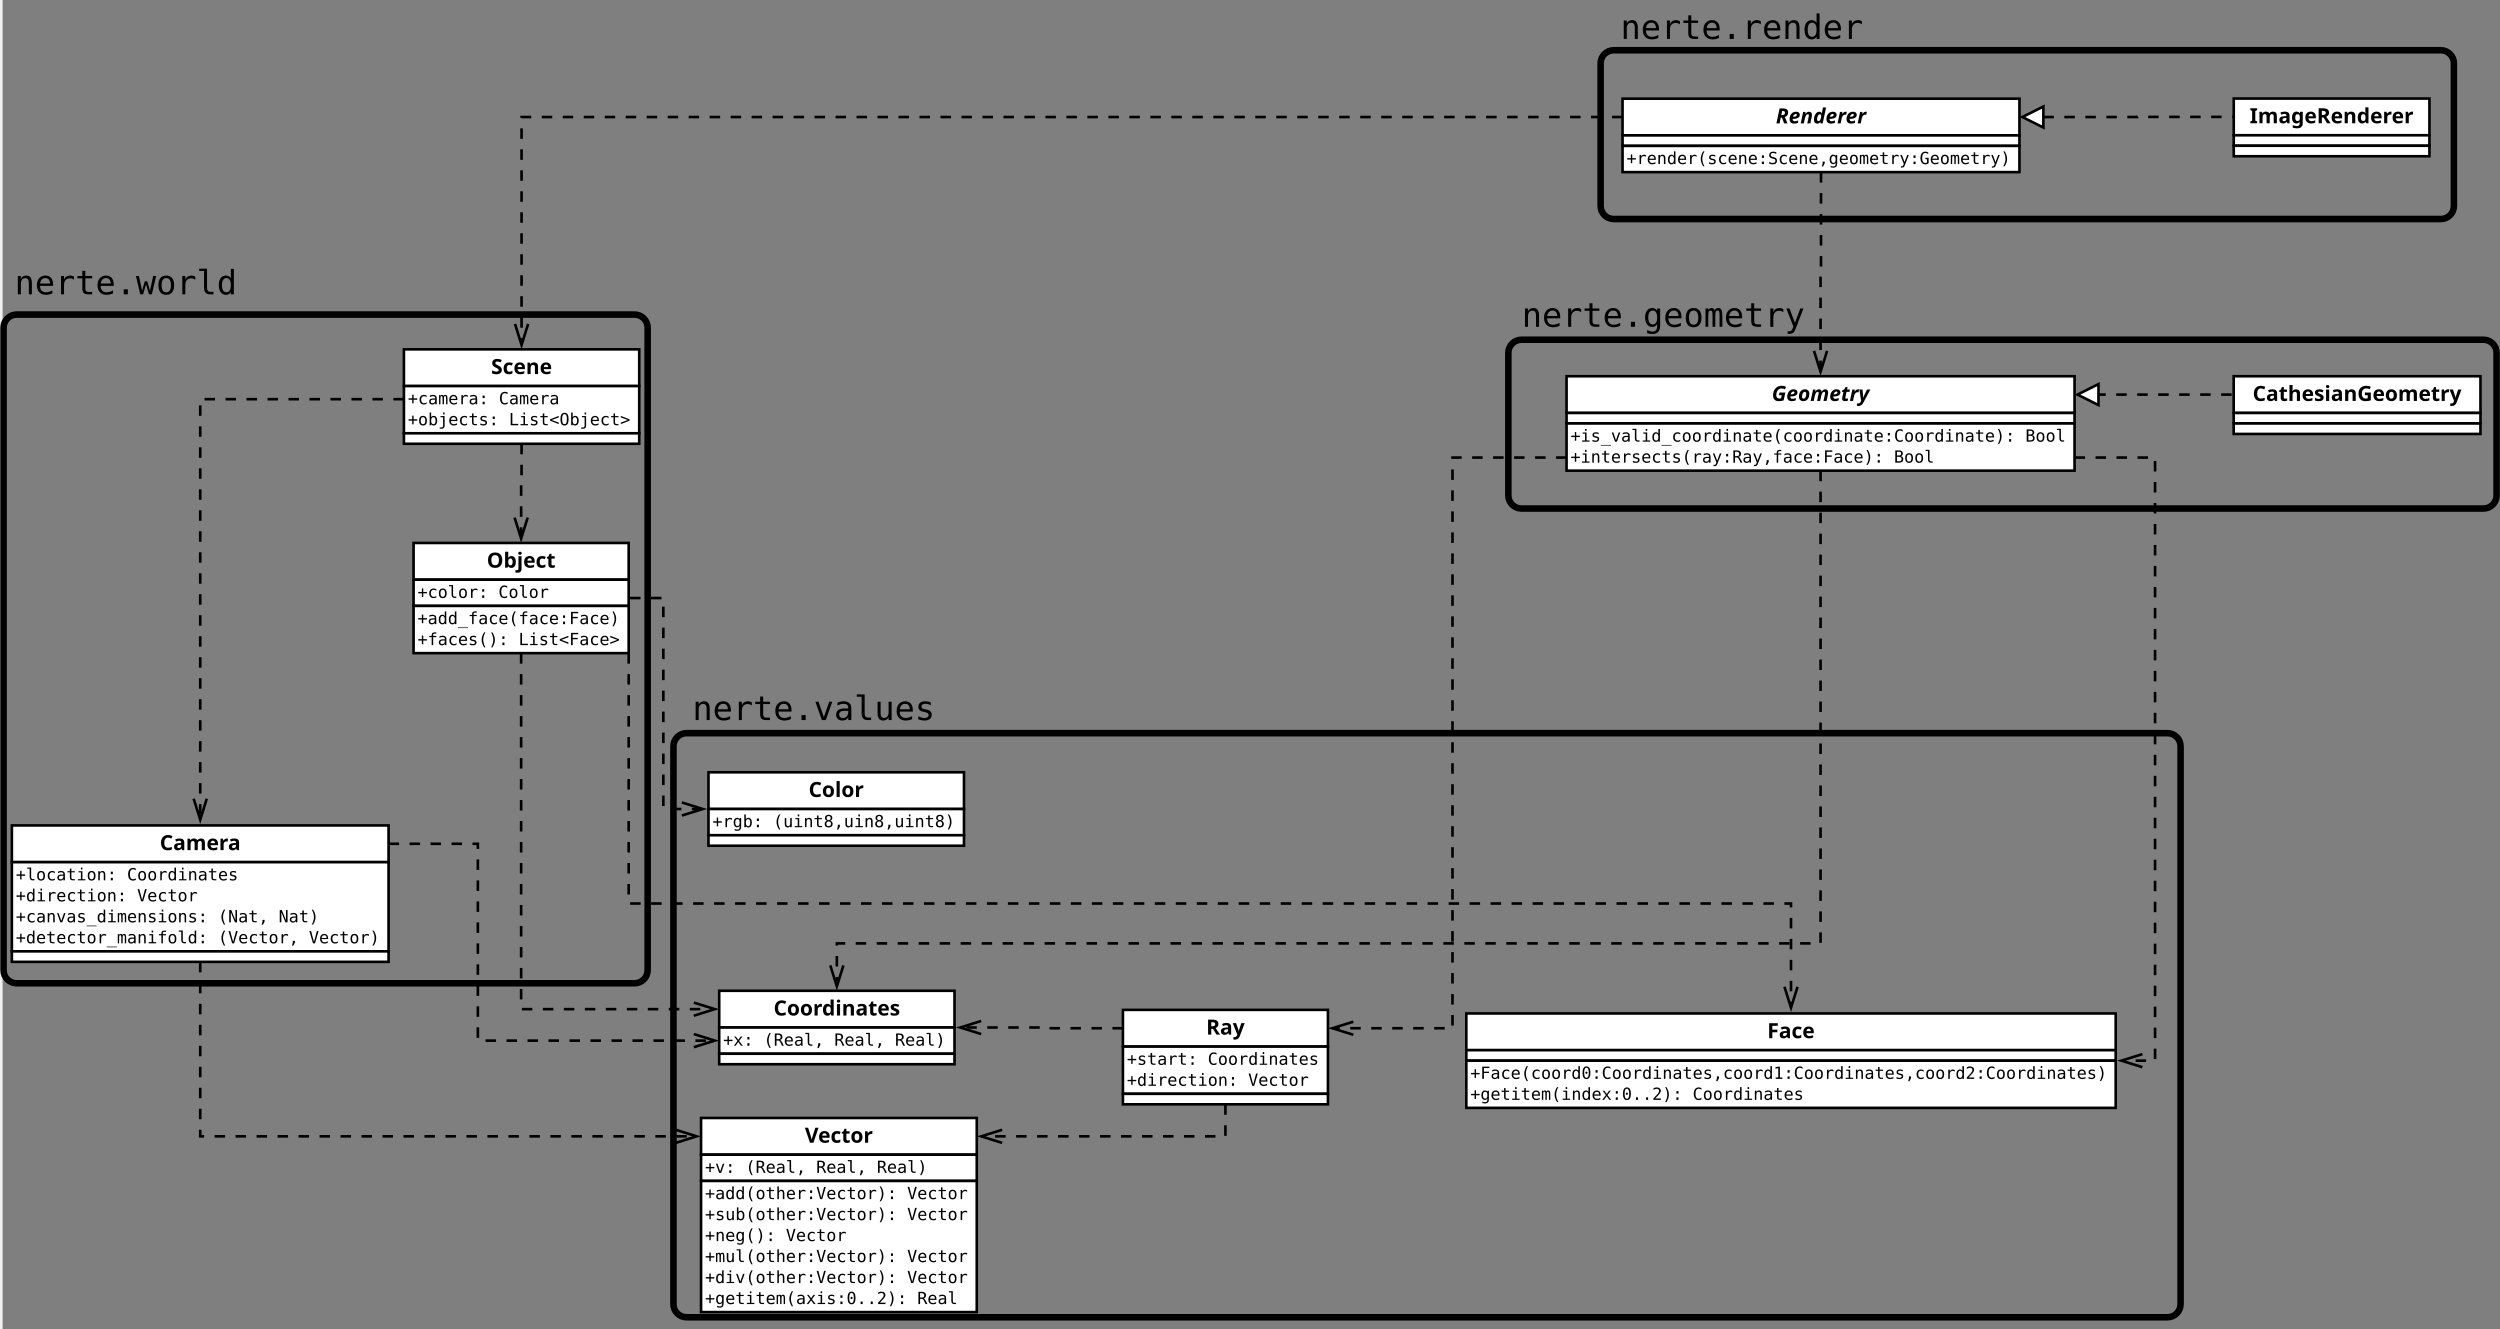
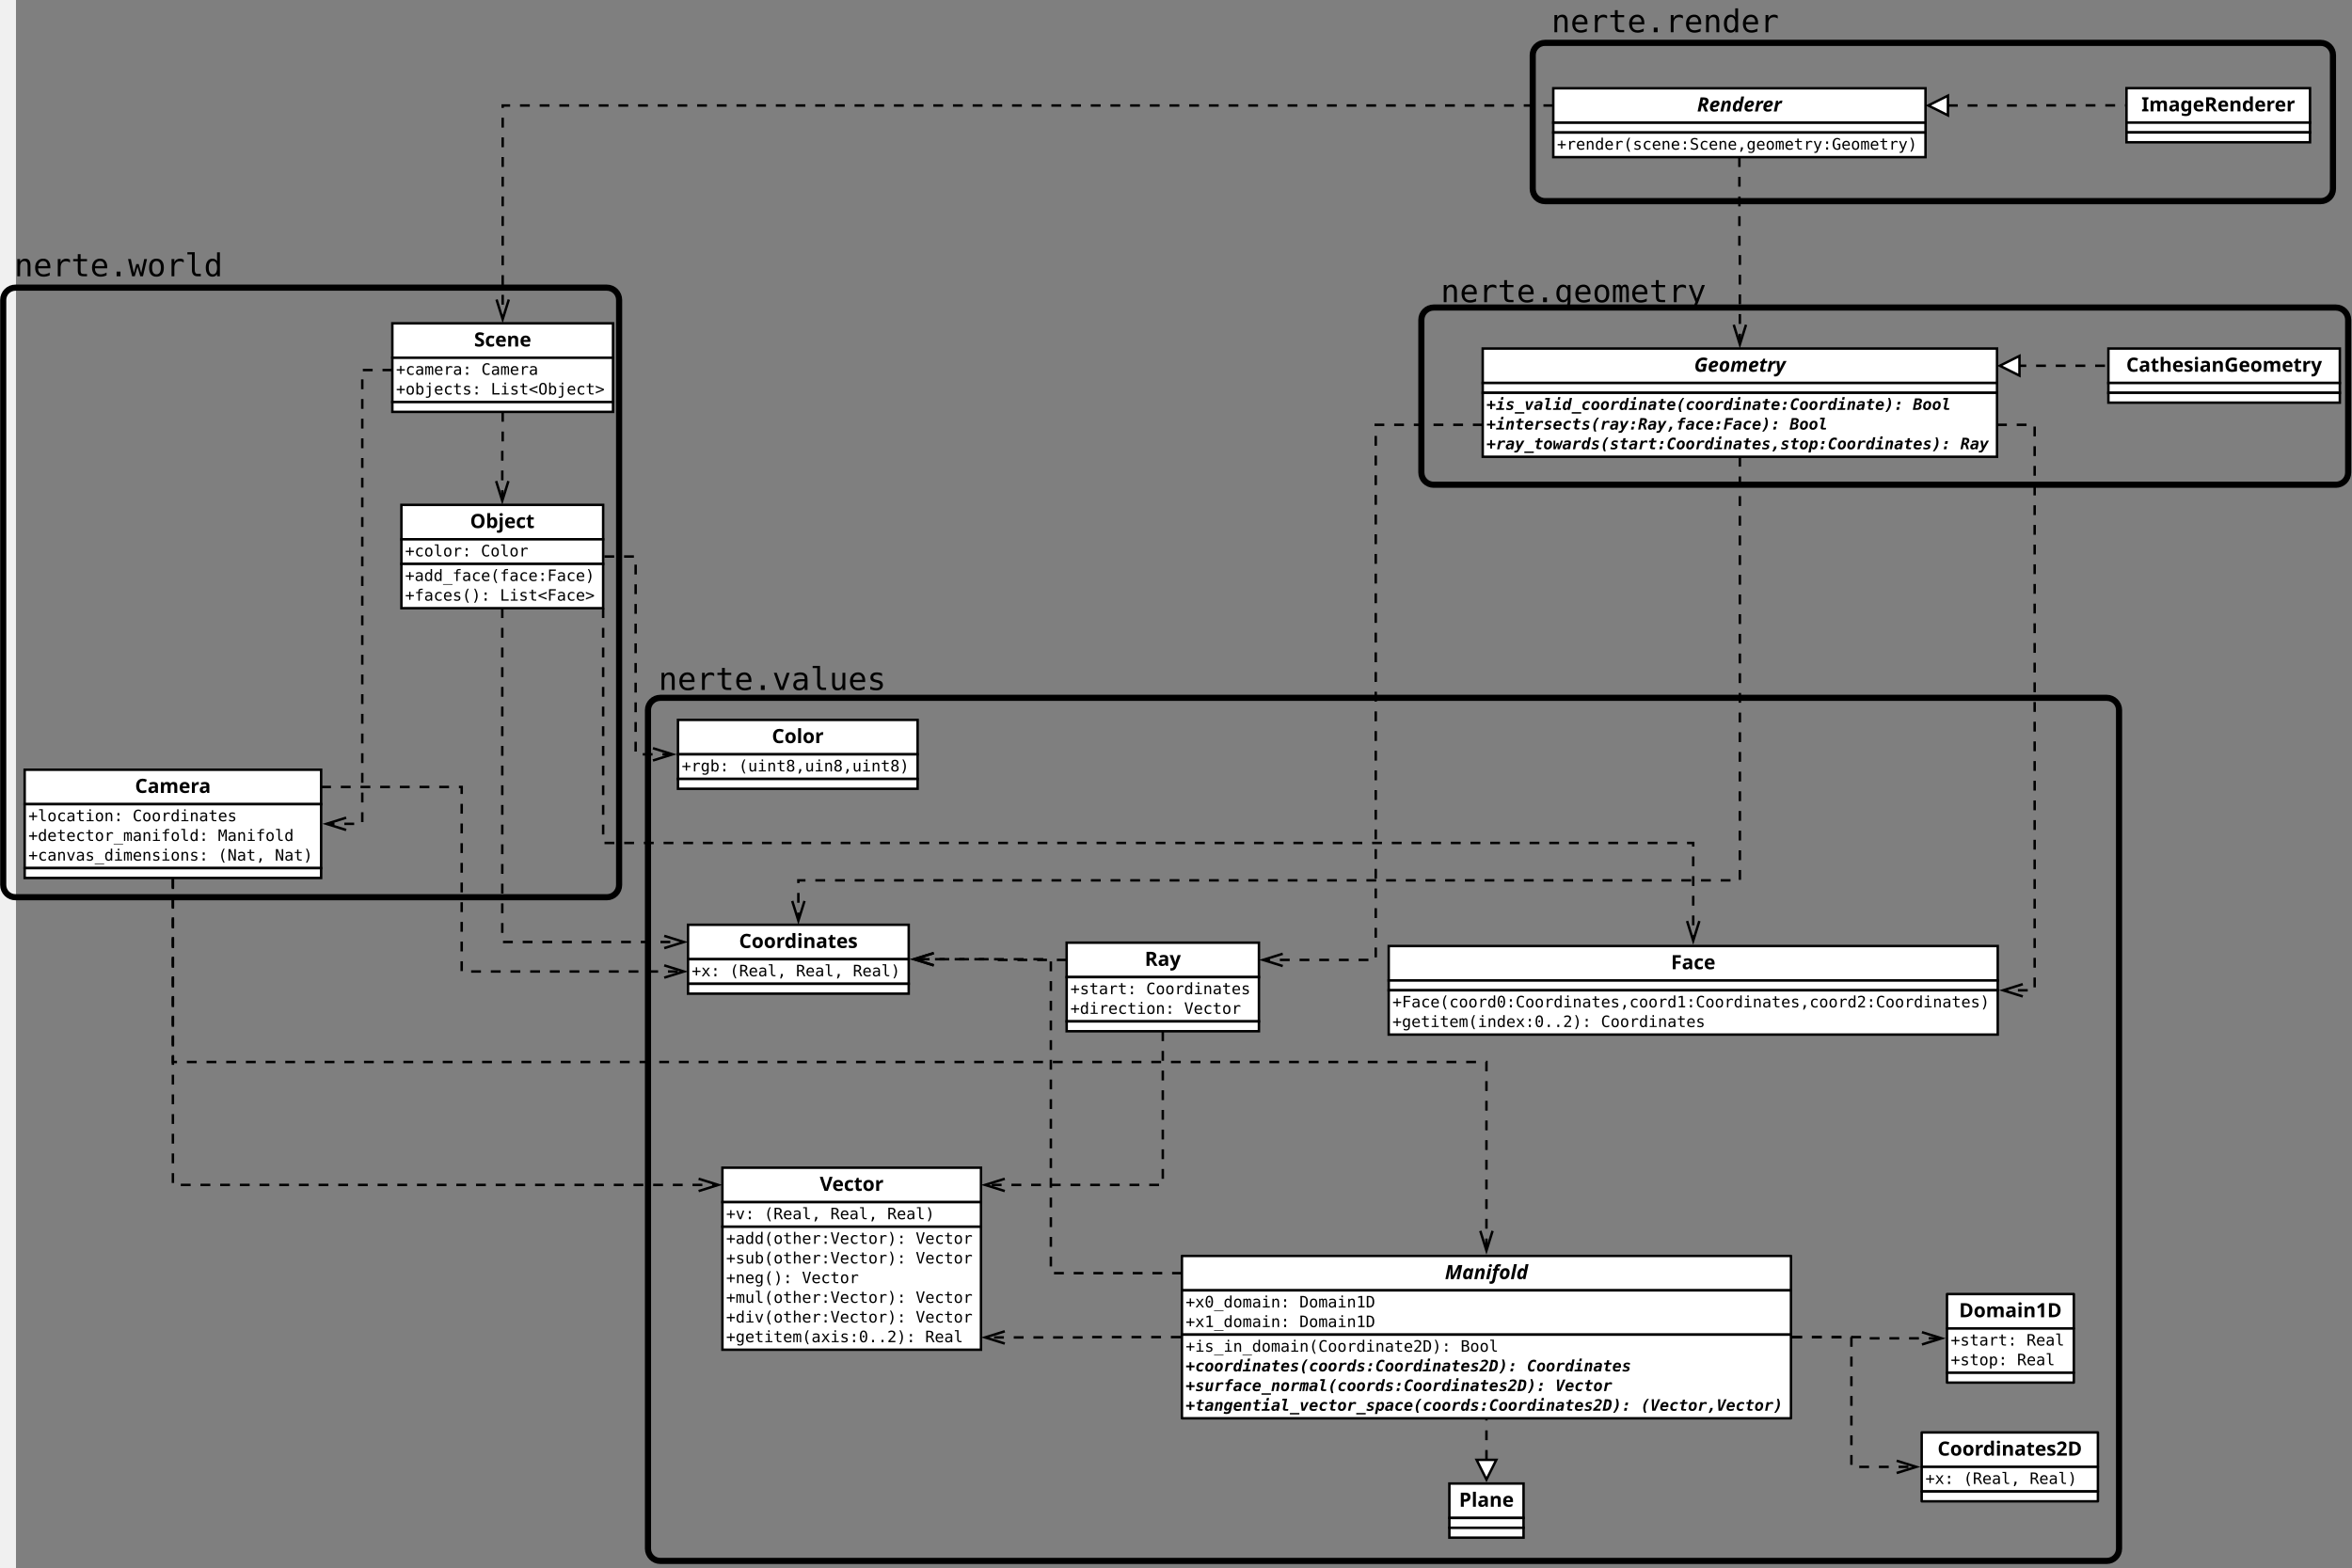
- <svg xmlns="http://www.w3.org/2000/svg" width="96cm" height="51cm" viewBox="-2 229 1906 1001">
+ <svg xmlns="http://www.w3.org/2000/svg" width="96cm" height="64cm" viewBox="-13 229 1912 1270">
  <rect style="fill: #7f7f7f" width="300%" height="300%" />
  <g>
-     <rect style="fill: #ffffff" x="7.05" y="852.526" width="287.2" height="28" />
-     <rect style="fill: none; fill-opacity:0; stroke-width: 2; stroke: #000000" x="7.05" y="852.526" width="287.2" height="28" />
-     <text font-size="16" style="fill: #000000;text-anchor:middle;font-family:sans-serif;font-style:normal;font-weight:700" x="150.65" y="871.378">Camera</text>
-     <rect style="fill: #ffffff" x="7.05" y="880.526" width="287.2" height="68" />
-     <rect style="fill: none; fill-opacity:0; stroke-width: 2; stroke: #000000" x="7.05" y="880.526" width="287.2" height="68" />
+     <rect style="fill: #ffffff" x="7.05" y="852.526" width="241" height="28" />
+     <rect style="fill: none; fill-opacity:0; stroke-width: 2; stroke: #000000" x="7.05" y="852.526" width="241" height="28" />
+     <text font-size="16" style="fill: #000000;text-anchor:middle;font-family:sans-serif;font-style:normal;font-weight:700" x="127.55" y="871.378">Camera</text>
+     <rect style="fill: #ffffff" x="7.05" y="880.526" width="241" height="52" />
+     <rect style="fill: none; fill-opacity:0; stroke-width: 2; stroke: #000000" x="7.05" y="880.526" width="241" height="52" />
    <text font-size="12.8" style="fill: #000000;text-anchor:start;font-family:monospace;font-style:normal;font-weight:normal" x="10.05" y="894.407">+location: Coordinates</text>
-     <text font-size="12.8" style="fill: #000000;text-anchor:start;font-family:monospace;font-style:normal;font-weight:normal" x="10.05" y="910.407">+direction: Vector</text>
+     <text font-size="12.8" style="fill: #000000;text-anchor:start;font-family:monospace;font-style:normal;font-weight:normal" x="10.05" y="910.407">+detector_manifold: Manifold</text>
    <text font-size="12.8" style="fill: #000000;text-anchor:start;font-family:monospace;font-style:normal;font-weight:normal" x="10.05" y="926.407">+canvas_dimensions: (Nat, Nat)</text>
-     <text font-size="12.8" style="fill: #000000;text-anchor:start;font-family:monospace;font-style:normal;font-weight:normal" x="10.05" y="942.407">+detector_manifold: (Vector, Vector)</text>
-     <rect style="fill: #ffffff" x="7.05" y="948.526" width="287.2" height="8" />
-     <rect style="fill: none; fill-opacity:0; stroke-width: 2; stroke: #000000" x="7.05" y="948.526" width="287.2" height="8" />
+     <rect style="fill: #ffffff" x="7.05" y="932.526" width="241" height="8" />
+     <rect style="fill: none; fill-opacity:0; stroke-width: 2; stroke: #000000" x="7.05" y="932.526" width="241" height="8" />
  </g>
  <g>
    <rect style="fill: #ffffff" x="546.314" y="978.592" width="179.4" height="28" />
    <rect style="fill: none; fill-opacity:0; stroke-width: 2; stroke: #000000" x="546.314" y="978.592" width="179.4" height="28" />
    <text font-size="16" style="fill: #000000;text-anchor:middle;font-family:sans-serif;font-style:normal;font-weight:700" x="636.014" y="997.444">Coordinates</text>
    <rect style="fill: #ffffff" x="546.314" y="1006.59" width="179.4" height="20" />
    <rect style="fill: none; fill-opacity:0; stroke-width: 2; stroke: #000000" x="546.314" y="1006.59" width="179.4" height="20" />
    <text font-size="12.8" style="fill: #000000;text-anchor:start;font-family:monospace;font-style:normal;font-weight:normal" x="549.314" y="1020.47">+x: (Real, Real, Real)</text>
    <rect style="fill: #ffffff" x="546.314" y="1026.59" width="179.4" height="8" />
    <rect style="fill: none; fill-opacity:0; stroke-width: 2; stroke: #000000" x="546.314" y="1026.59" width="179.4" height="8" />
  </g>
  <g>
-     <polyline style="fill: none; fill-opacity:0; stroke-width: 2; stroke-dasharray: 8; stroke: #000000" points="294.25,866.526 362.325,866.526 362.325,1016.59 539.608,1016.59 " />
+     <polyline style="fill: none; fill-opacity:0; stroke-width: 2; stroke-dasharray: 8; stroke: #000000" points="248.05,866.526 362.324,866.526 362.324,1016.59 539.609,1016.59 " />
    <polyline style="fill: none; fill-opacity:0; stroke-width: 2; stroke: #000000" points="526.961,1021.59 542.961,1016.59 526.961,1011.59 " />
  </g>
  <g>
-     <rect style="fill: #ffffff" x="532.485" y="1075.56" width="210.2" height="28" />
-     <rect style="fill: none; fill-opacity:0; stroke-width: 2; stroke: #000000" x="532.485" y="1075.56" width="210.2" height="28" />
-     <text font-size="16" style="fill: #000000;text-anchor:middle;font-family:sans-serif;font-style:normal;font-weight:700" x="637.585" y="1094.42">Vector</text>
-     <rect style="fill: #ffffff" x="532.485" y="1103.56" width="210.2" height="20" />
-     <rect style="fill: none; fill-opacity:0; stroke-width: 2; stroke: #000000" x="532.485" y="1103.56" width="210.2" height="20" />
-     <text font-size="12.8" style="fill: #000000;text-anchor:start;font-family:monospace;font-style:normal;font-weight:normal" x="535.485" y="1117.44">+v: (Real, Real, Real)</text>
-     <rect style="fill: #ffffff" x="532.485" y="1123.56" width="210.2" height="100" />
-     <rect style="fill: none; fill-opacity:0; stroke-width: 2; stroke: #000000" x="532.485" y="1123.56" width="210.2" height="100" />
-     <text font-size="12.8" style="fill: #000000;text-anchor:start;font-family:monospace;font-style:normal;font-weight:normal" x="535.485" y="1137.44">+add(other:Vector): Vector</text>
-     <text font-size="12.8" style="fill: #000000;text-anchor:start;font-family:monospace;font-style:normal;font-weight:normal" x="535.485" y="1153.44">+sub(other:Vector): Vector</text>
-     <text font-size="12.8" style="fill: #000000;text-anchor:start;font-family:monospace;font-style:normal;font-weight:normal" x="535.485" y="1169.44">+neg(): Vector</text>
-     <text font-size="12.8" style="fill: #000000;text-anchor:start;font-family:monospace;font-style:normal;font-weight:normal" x="535.485" y="1185.44">+mul(other:Vector): Vector</text>
-     <text font-size="12.8" style="fill: #000000;text-anchor:start;font-family:monospace;font-style:normal;font-weight:normal" x="535.485" y="1201.44">+div(other:Vector): Vector</text>
-     <text font-size="12.8" style="fill: #000000;text-anchor:start;font-family:monospace;font-style:normal;font-weight:normal" x="535.485" y="1217.44">+getitem(axis:0..2): Real</text>
-   </g>
-   <g>
-     <rect style="fill: #ffffff" x="313.312" y="637.171" width="164" height="28" />
-     <rect style="fill: none; fill-opacity:0; stroke-width: 2; stroke: #000000" x="313.312" y="637.171" width="164" height="28" />
-     <text font-size="16" style="fill: #000000;text-anchor:middle;font-family:sans-serif;font-style:normal;font-weight:700" x="395.312" y="656.023">Object</text>
-     <rect style="fill: #ffffff" x="313.312" y="665.171" width="164" height="20" />
-     <rect style="fill: none; fill-opacity:0; stroke-width: 2; stroke: #000000" x="313.312" y="665.171" width="164" height="20" />
-     <text font-size="12.8" style="fill: #000000;text-anchor:start;font-family:monospace;font-style:normal;font-weight:normal" x="316.312" y="679.052">+color: Color</text>
-     <rect style="fill: #ffffff" x="313.312" y="685.171" width="164" height="36" />
-     <rect style="fill: none; fill-opacity:0; stroke-width: 2; stroke: #000000" x="313.312" y="685.171" width="164" height="36" />
-     <text font-size="12.8" style="fill: #000000;text-anchor:start;font-family:monospace;font-style:normal;font-weight:normal" x="316.312" y="699.052">+add_face(face:Face)</text>
-     <text font-size="12.8" style="fill: #000000;text-anchor:start;font-family:monospace;font-style:normal;font-weight:normal" x="316.312" y="715.052">+faces(): List&lt;Face&gt;</text>
-   </g>
-   <g>
-     <rect style="fill: #ffffff" x="1115.91" y="995.869" width="495.1" height="28" />
-     <rect style="fill: none; fill-opacity:0; stroke-width: 2; stroke: #000000" x="1115.91" y="995.869" width="495.1" height="28" />
+     <rect style="fill: #ffffff" x="574.265" y="1176.11" width="210.2" height="28" />
+     <rect style="fill: none; fill-opacity:0; stroke-width: 2; stroke: #000000" x="574.265" y="1176.11" width="210.2" height="28" />
+     <text font-size="16" style="fill: #000000;text-anchor:middle;font-family:sans-serif;font-style:normal;font-weight:700" x="679.365" y="1194.96">Vector</text>
+     <rect style="fill: #ffffff" x="574.265" y="1204.11" width="210.2" height="20" />
+     <rect style="fill: none; fill-opacity:0; stroke-width: 2; stroke: #000000" x="574.265" y="1204.11" width="210.2" height="20" />
+     <text font-size="12.8" style="fill: #000000;text-anchor:start;font-family:monospace;font-style:normal;font-weight:normal" x="577.265" y="1217.99">+v: (Real, Real, Real)</text>
+     <rect style="fill: #ffffff" x="574.265" y="1224.11" width="210.2" height="100" />
+     <rect style="fill: none; fill-opacity:0; stroke-width: 2; stroke: #000000" x="574.265" y="1224.11" width="210.2" height="100" />
+     <text font-size="12.8" style="fill: #000000;text-anchor:start;font-family:monospace;font-style:normal;font-weight:normal" x="577.265" y="1237.99">+add(other:Vector): Vector</text>
+     <text font-size="12.8" style="fill: #000000;text-anchor:start;font-family:monospace;font-style:normal;font-weight:normal" x="577.265" y="1253.99">+sub(other:Vector): Vector</text>
+     <text font-size="12.8" style="fill: #000000;text-anchor:start;font-family:monospace;font-style:normal;font-weight:normal" x="577.265" y="1269.99">+neg(): Vector</text>
+     <text font-size="12.8" style="fill: #000000;text-anchor:start;font-family:monospace;font-style:normal;font-weight:normal" x="577.265" y="1285.99">+mul(other:Vector): Vector</text>
+     <text font-size="12.8" style="fill: #000000;text-anchor:start;font-family:monospace;font-style:normal;font-weight:normal" x="577.265" y="1301.99">+div(other:Vector): Vector</text>
+     <text font-size="12.8" style="fill: #000000;text-anchor:start;font-family:monospace;font-style:normal;font-weight:normal" x="577.265" y="1317.99">+getitem(axis:0..2): Real</text>
+   </g>
+   <g>
+     <rect style="fill: #ffffff" x="313.312" y="637.172" width="164" height="28" />
+     <rect style="fill: none; fill-opacity:0; stroke-width: 2; stroke: #000000" x="313.312" y="637.172" width="164" height="28" />
+     <text font-size="16" style="fill: #000000;text-anchor:middle;font-family:sans-serif;font-style:normal;font-weight:700" x="395.312" y="656.024">Object</text>
+     <rect style="fill: #ffffff" x="313.312" y="665.172" width="164" height="20" />
+     <rect style="fill: none; fill-opacity:0; stroke-width: 2; stroke: #000000" x="313.312" y="665.172" width="164" height="20" />
+     <text font-size="12.8" style="fill: #000000;text-anchor:start;font-family:monospace;font-style:normal;font-weight:normal" x="316.312" y="679.053">+color: Color</text>
+     <rect style="fill: #ffffff" x="313.312" y="685.172" width="164" height="36" />
+     <rect style="fill: none; fill-opacity:0; stroke-width: 2; stroke: #000000" x="313.312" y="685.172" width="164" height="36" />
+     <text font-size="12.8" style="fill: #000000;text-anchor:start;font-family:monospace;font-style:normal;font-weight:normal" x="316.312" y="699.053">+add_face(face:Face)</text>
+     <text font-size="12.8" style="fill: #000000;text-anchor:start;font-family:monospace;font-style:normal;font-weight:normal" x="316.312" y="715.053">+faces(): List&lt;Face&gt;</text>
+   </g>
+   <g>
+     <rect style="fill: #ffffff" x="1115.91" y="995.868" width="495.1" height="28" />
+     <rect style="fill: none; fill-opacity:0; stroke-width: 2; stroke: #000000" x="1115.91" y="995.868" width="495.1" height="28" />
    <text font-size="16" style="fill: #000000;text-anchor:middle;font-family:sans-serif;font-style:normal;font-weight:700" x="1363.46" y="1014.72">Face</text>
    <rect style="fill: #ffffff" x="1115.91" y="1023.87" width="495.1" height="8" />
    <rect style="fill: none; fill-opacity:0; stroke-width: 2; stroke: #000000" x="1115.91" y="1023.87" width="495.1" height="8" />
    <rect style="fill: #ffffff" x="1115.91" y="1031.87" width="495.1" height="36" />
    <rect style="fill: none; fill-opacity:0; stroke-width: 2; stroke: #000000" x="1115.91" y="1031.87" width="495.1" height="36" />
    <text font-size="12.8" style="fill: #000000;text-anchor:start;font-family:monospace;font-style:normal;font-weight:normal" x="1118.91" y="1045.75">+Face(coord0:Coordinates,coord1:Coordinates,coord2:Coordinates)</text>
    <text font-size="12.8" style="fill: #000000;text-anchor:start;font-family:monospace;font-style:normal;font-weight:normal" x="1118.91" y="1061.75">+getitem(index:0..2): Coordinates</text>
  </g>
  <g>
    <rect style="fill: #ffffff" x="305.944" y="489.554" width="179.4" height="28" />
    <rect style="fill: none; fill-opacity:0; stroke-width: 2; stroke: #000000" x="305.944" y="489.554" width="179.4" height="28" />
    <text font-size="16" style="fill: #000000;text-anchor:middle;font-family:sans-serif;font-style:normal;font-weight:700" x="395.644" y="508.406">Scene</text>
    <rect style="fill: #ffffff" x="305.944" y="517.554" width="179.4" height="36" />
    <rect style="fill: none; fill-opacity:0; stroke-width: 2; stroke: #000000" x="305.944" y="517.554" width="179.4" height="36" />
    <text font-size="12.8" style="fill: #000000;text-anchor:start;font-family:monospace;font-style:normal;font-weight:normal" x="308.944" y="531.435">+camera: Camera</text>
    <text font-size="12.8" style="fill: #000000;text-anchor:start;font-family:monospace;font-style:normal;font-weight:normal" x="308.944" y="547.435">+objects: List&lt;Object&gt;</text>
    <rect style="fill: #ffffff" x="305.944" y="553.554" width="179.4" height="8" />
    <rect style="fill: none; fill-opacity:0; stroke-width: 2; stroke: #000000" x="305.944" y="553.554" width="179.4" height="8" />
  </g>
  <g>
-     <rect style="fill: #ffffff" x="1192.34" y="510.06" width="387.3" height="28" />
-     <rect style="fill: none; fill-opacity:0; stroke-width: 2; stroke: #000000" x="1192.34" y="510.06" width="387.3" height="28" />
-     <text font-size="16" style="fill: #000000;text-anchor:middle;font-family:sans-serif;font-style:italic;font-weight:700" x="1385.99" y="528.912">Geometry</text>
-     <rect style="fill: #ffffff" x="1192.34" y="538.06" width="387.3" height="8" />
-     <rect style="fill: none; fill-opacity:0; stroke-width: 2; stroke: #000000" x="1192.34" y="538.06" width="387.3" height="8" />
-     <rect style="fill: #ffffff" x="1192.34" y="546.06" width="387.3" height="36" />
-     <rect style="fill: none; fill-opacity:0; stroke-width: 2; stroke: #000000" x="1192.34" y="546.06" width="387.3" height="36" />
-     <text font-size="12.8" style="fill: #000000;text-anchor:start;font-family:monospace;font-style:normal;font-weight:normal" x="1195.34" y="559.941">+is_valid_coordinate(coordinate:Coordinate): Bool</text>
-     <text font-size="12.8" style="fill: #000000;text-anchor:start;font-family:monospace;font-style:normal;font-weight:normal" x="1195.34" y="575.941">+intersects(ray:Ray,face:Face): Bool</text>
+     <rect style="fill: #ffffff" x="1192.34" y="510.06" width="418.1" height="28" />
+     <rect style="fill: none; fill-opacity:0; stroke-width: 2; stroke: #000000" x="1192.34" y="510.06" width="418.1" height="28" />
+     <text font-size="16" style="fill: #000000;text-anchor:middle;font-family:sans-serif;font-style:italic;font-weight:700" x="1401.39" y="528.912">Geometry</text>
+     <rect style="fill: #ffffff" x="1192.34" y="538.06" width="418.1" height="8" />
+     <rect style="fill: none; fill-opacity:0; stroke-width: 2; stroke: #000000" x="1192.34" y="538.06" width="418.1" height="8" />
+     <rect style="fill: #ffffff" x="1192.34" y="546.06" width="418.1" height="52" />
+     <rect style="fill: none; fill-opacity:0; stroke-width: 2; stroke: #000000" x="1192.34" y="546.06" width="418.1" height="52" />
+     <text font-size="12.8" style="fill: #000000;text-anchor:start;font-family:monospace;font-style:italic;font-weight:700" x="1195.34" y="559.941">+is_valid_coordinate(coordinate:Coordinate): Bool</text>
+     <text font-size="12.8" style="fill: #000000;text-anchor:start;font-family:monospace;font-style:italic;font-weight:700" x="1195.34" y="575.941">+intersects(ray:Ray,face:Face): Bool</text>
+     <text font-size="12.8" style="fill: #000000;text-anchor:start;font-family:monospace;font-style:italic;font-weight:700" x="1195.34" y="591.941">+ray_towards(start:Coordinates,stop:Coordinates): Ray</text>
  </g>
  <g>
    <rect style="fill: #ffffff" x="1700.96" y="510.06" width="188.15" height="28" />
    <rect style="fill: none; fill-opacity:0; stroke-width: 2; stroke: #000000" x="1700.96" y="510.06" width="188.15" height="28" />
    <text font-size="16" style="fill: #000000;text-anchor:middle;font-family:sans-serif;font-style:normal;font-weight:700" x="1795.03" y="528.912">CathesianGeometry</text>
    <rect style="fill: #ffffff" x="1700.96" y="538.06" width="188.15" height="8" />
    <rect style="fill: none; fill-opacity:0; stroke-width: 2; stroke: #000000" x="1700.96" y="538.06" width="188.15" height="8" />
    <rect style="fill: #ffffff" x="1700.96" y="546.06" width="188.15" height="8" />
    <rect style="fill: none; fill-opacity:0; stroke-width: 2; stroke: #000000" x="1700.96" y="546.06" width="188.15" height="8" />
  </g>
  <g>
-     <polyline style="fill: none; fill-opacity:0; stroke-width: 2; stroke-dasharray: 8; stroke: #000000" points="1597.88,524.06 1596.64,524.06 1699.96,524.06 1700.96,524.06 " />
-     <polygon style="fill: #ffffff" points="1597.88,516.06 1581.88,524.06 1597.88,532.06 " />
-     <polygon style="fill: none; fill-opacity:0; stroke-width: 2; stroke: #000000" points="1597.88,516.06 1581.88,524.06 1597.88,532.06 " />
-   </g>
-   <g>
-     <rect style="fill: #ffffff" x="1235.03" y="298.442" width="302.6" height="28" />
-     <rect style="fill: none; fill-opacity:0; stroke-width: 2; stroke: #000000" x="1235.03" y="298.442" width="302.6" height="28" />
-     <text font-size="16" style="fill: #000000;text-anchor:middle;font-family:sans-serif;font-style:italic;font-weight:700" x="1386.33" y="317.294">Renderer</text>
-     <rect style="fill: #ffffff" x="1235.03" y="326.442" width="302.6" height="8" />
-     <rect style="fill: none; fill-opacity:0; stroke-width: 2; stroke: #000000" x="1235.03" y="326.442" width="302.6" height="8" />
-     <rect style="fill: #ffffff" x="1235.03" y="334.442" width="302.6" height="20" />
-     <rect style="fill: none; fill-opacity:0; stroke-width: 2; stroke: #000000" x="1235.03" y="334.442" width="302.6" height="20" />
-     <text font-size="12.8" style="fill: #000000;text-anchor:start;font-family:monospace;font-style:normal;font-weight:normal" x="1238.03" y="348.323">+render(scene:Scene,geometry:Geometry)</text>
-   </g>
-   <g>
-     <polyline style="fill: none; fill-opacity:0; stroke-width: 2; stroke-dasharray: 8; stroke: #000000" points="1235.03,312.442 395.644,312.442 395.644,482.849 " />
+     <polyline style="fill: none; fill-opacity:0; stroke-width: 2; stroke-dasharray: 8; stroke: #000000" points="1628.68,524.06 1627.44,524.06 1699.96,524.06 1700.96,524.06 " />
+     <polygon style="fill: #ffffff" points="1628.68,516.06 1612.68,524.06 1628.68,532.06 " />
+     <polygon style="fill: none; fill-opacity:0; stroke-width: 2; stroke: #000000" points="1628.68,516.06 1612.68,524.06 1628.68,532.06 " />
+   </g>
+   <g>
+     <rect style="fill: #ffffff" x="1249.7" y="298.442" width="302.6" height="28" />
+     <rect style="fill: none; fill-opacity:0; stroke-width: 2; stroke: #000000" x="1249.7" y="298.442" width="302.6" height="28" />
+     <text font-size="16" style="fill: #000000;text-anchor:middle;font-family:sans-serif;font-style:italic;font-weight:700" x="1401" y="317.294">Renderer</text>
+     <rect style="fill: #ffffff" x="1249.7" y="326.442" width="302.6" height="8" />
+     <rect style="fill: none; fill-opacity:0; stroke-width: 2; stroke: #000000" x="1249.7" y="326.442" width="302.6" height="8" />
+     <rect style="fill: #ffffff" x="1249.7" y="334.442" width="302.6" height="20" />
+     <rect style="fill: none; fill-opacity:0; stroke-width: 2; stroke: #000000" x="1249.7" y="334.442" width="302.6" height="20" />
+     <text font-size="12.8" style="fill: #000000;text-anchor:start;font-family:monospace;font-style:normal;font-weight:normal" x="1252.7" y="348.323">+render(scene:Scene,geometry:Geometry)</text>
+   </g>
+   <g>
+     <polyline style="fill: none; fill-opacity:0; stroke-width: 2; stroke-dasharray: 8; stroke: #000000" points="1249.7,312.442 395.644,312.442 395.644,482.849 " />
    <polyline style="fill: none; fill-opacity:0; stroke-width: 2; stroke: #000000" points="390.644,470.201 395.644,486.201 400.644,470.201 " />
  </g>
  <g>
-     <polyline style="fill: none; fill-opacity:0; stroke-width: 2; stroke-dasharray: 8; stroke: #000000" points="1386.33,354.442 1386.33,428.251 1385.99,428.251 1385.99,503.355 " />
-     <polyline style="fill: none; fill-opacity:0; stroke-width: 2; stroke: #000000" points="1380.99,490.707 1385.99,506.707 1390.99,490.707 " />
-   </g>
-   <g>
-     <rect style="fill: #ffffff" x="1701.01" y="298.348" width="149.2" height="28" />
-     <rect style="fill: none; fill-opacity:0; stroke-width: 2; stroke: #000000" x="1701.01" y="298.348" width="149.2" height="28" />
-     <text font-size="16" style="fill: #000000;text-anchor:middle;font-family:sans-serif;font-style:normal;font-weight:700" x="1775.61" y="317.2">ImageRenderer</text>
-     <rect style="fill: #ffffff" x="1701.01" y="326.348" width="149.2" height="8" />
-     <rect style="fill: none; fill-opacity:0; stroke-width: 2; stroke: #000000" x="1701.01" y="326.348" width="149.2" height="8" />
-     <rect style="fill: #ffffff" x="1701.01" y="334.348" width="149.2" height="8" />
-     <rect style="fill: none; fill-opacity:0; stroke-width: 2; stroke: #000000" x="1701.01" y="334.348" width="149.2" height="8" />
-   </g>
-   <g>
-     <polyline style="fill: none; fill-opacity:0; stroke-width: 2; stroke-dasharray: 8; stroke: #000000" points="1555.86,312.442 1627.32,312.442 1627.32,312.348 1701.01,312.348 " />
-     <polygon style="fill: #ffffff" points="1555.86,304.442 1539.86,312.442 1555.86,320.442 " />
-     <polygon style="fill: none; fill-opacity:0; stroke-width: 2; stroke: #000000" points="1555.86,304.442 1539.86,312.442 1555.86,320.442 " />
+     <polyline style="fill: none; fill-opacity:0; stroke-width: 2; stroke-dasharray: 8; stroke: #000000" points="1401,354.442 1401,428.251 1401.39,428.251 1401.39,503.355 " />
+     <polyline style="fill: none; fill-opacity:0; stroke-width: 2; stroke: #000000" points="1396.39,490.707 1401.39,506.707 1406.39,490.707 " />
+   </g>
+   <g>
+     <rect style="fill: #ffffff" x="1715.68" y="298.348" width="149.2" height="28" />
+     <rect style="fill: none; fill-opacity:0; stroke-width: 2; stroke: #000000" x="1715.68" y="298.348" width="149.2" height="28" />
+     <text font-size="16" style="fill: #000000;text-anchor:middle;font-family:sans-serif;font-style:normal;font-weight:700" x="1790.28" y="317.2">ImageRenderer</text>
+     <rect style="fill: #ffffff" x="1715.68" y="326.348" width="149.2" height="8" />
+     <rect style="fill: none; fill-opacity:0; stroke-width: 2; stroke: #000000" x="1715.68" y="326.348" width="149.2" height="8" />
+     <rect style="fill: #ffffff" x="1715.68" y="334.348" width="149.2" height="8" />
+     <rect style="fill: none; fill-opacity:0; stroke-width: 2; stroke: #000000" x="1715.68" y="334.348" width="149.2" height="8" />
+   </g>
+   <g>
+     <polyline style="fill: none; fill-opacity:0; stroke-width: 2; stroke-dasharray: 8; stroke: #000000" points="1570.53,312.442 1641.99,312.442 1641.99,312.348 1715.68,312.348 " />
+     <polygon style="fill: #ffffff" points="1570.53,304.442 1554.53,312.442 1570.53,320.442 " />
+     <polygon style="fill: none; fill-opacity:0; stroke-width: 2; stroke: #000000" points="1570.53,304.442 1554.53,312.442 1570.53,320.442 " />
  </g>
  <g>
    <rect style="fill: #ffffff" x="854.116" y="993.15" width="156.3" height="28" />
    <rect style="fill: none; fill-opacity:0; stroke-width: 2; stroke: #000000" x="854.116" y="993.15" width="156.3" height="28" />
    <text font-size="16" style="fill: #000000;text-anchor:middle;font-family:sans-serif;font-style:normal;font-weight:700" x="932.266" y="1012">Ray</text>
    <rect style="fill: #ffffff" x="854.116" y="1021.15" width="156.3" height="36" />
    <rect style="fill: none; fill-opacity:0; stroke-width: 2; stroke: #000000" x="854.116" y="1021.15" width="156.3" height="36" />
    <text font-size="12.8" style="fill: #000000;text-anchor:start;font-family:monospace;font-style:normal;font-weight:normal" x="857.116" y="1035.03">+start: Coordinates</text>
    <text font-size="12.8" style="fill: #000000;text-anchor:start;font-family:monospace;font-style:normal;font-weight:normal" x="857.116" y="1051.03">+direction: Vector</text>
    <rect style="fill: #ffffff" x="854.116" y="1057.15" width="156.3" height="8" />
    <rect style="fill: none; fill-opacity:0; stroke-width: 2; stroke: #000000" x="854.116" y="1057.15" width="156.3" height="8" />
  </g>
  <g>
-     <polyline style="fill: none; fill-opacity:0; stroke-width: 2; stroke-dasharray: 8; stroke: #000000" points="395.644,561.554 395.644,592.526 395.312,592.526 395.312,630.466 " />
-     <polyline style="fill: none; fill-opacity:0; stroke-width: 2; stroke: #000000" points="390.312,617.818 395.312,633.818 400.312,617.818 " />
-   </g>
-   <g>
-     <rect style="fill: #ffffff" x="538.146" y="812.005" width="194.8" height="28" />
-     <rect style="fill: none; fill-opacity:0; stroke-width: 2; stroke: #000000" x="538.146" y="812.005" width="194.8" height="28" />
-     <text font-size="16" style="fill: #000000;text-anchor:middle;font-family:sans-serif;font-style:normal;font-weight:700" x="635.546" y="830.857">Color</text>
-     <rect style="fill: #ffffff" x="538.146" y="840.005" width="194.8" height="20" />
-     <rect style="fill: none; fill-opacity:0; stroke-width: 2; stroke: #000000" x="538.146" y="840.005" width="194.8" height="20" />
+     <polyline style="fill: none; fill-opacity:0; stroke-width: 2; stroke-dasharray: 8; stroke: #000000" points="395.644,561.554 395.644,592.526 395.312,592.526 395.312,630.467 " />
+     <polyline style="fill: none; fill-opacity:0; stroke-width: 2; stroke: #000000" points="390.312,617.819 395.312,633.819 400.312,617.819 " />
+   </g>
+   <g>
+     <rect style="fill: #ffffff" x="538.146" y="812.006" width="194.8" height="28" />
+     <rect style="fill: none; fill-opacity:0; stroke-width: 2; stroke: #000000" x="538.146" y="812.006" width="194.8" height="28" />
+     <text font-size="16" style="fill: #000000;text-anchor:middle;font-family:sans-serif;font-style:normal;font-weight:700" x="635.546" y="830.858">Color</text>
+     <rect style="fill: #ffffff" x="538.146" y="840.006" width="194.8" height="20" />
+     <rect style="fill: none; fill-opacity:0; stroke-width: 2; stroke: #000000" x="538.146" y="840.006" width="194.8" height="20" />
    <text font-size="12.8" style="fill: #000000;text-anchor:start;font-family:monospace;font-style:normal;font-weight:normal" x="541.146" y="853.887">+rgb: (uint8,uin8,uint8)</text>
-     <rect style="fill: #ffffff" x="538.146" y="860.005" width="194.8" height="8" />
-     <rect style="fill: none; fill-opacity:0; stroke-width: 2; stroke: #000000" x="538.146" y="860.005" width="194.8" height="8" />
-   </g>
-   <g>
-     <polyline style="fill: none; fill-opacity:0; stroke-width: 2; stroke-dasharray: 8; stroke: #000000" points="478.317,679.171 503.729,679.171 503.729,840.005 530.435,840.005 " />
-     <polyline style="fill: none; fill-opacity:0; stroke-width: 2; stroke: #000000" points="517.788,845.005 533.788,840.005 517.788,835.005 " />
-   </g>
-   <g>
-     <polyline style="fill: none; fill-opacity:0; stroke-width: 2; stroke-dasharray: 8; stroke: #000000" points="932.266,1065.15 932.266,1089.56 749.391,1089.56 " />
-     <polyline style="fill: none; fill-opacity:0; stroke-width: 2; stroke: #000000" points="762.038,1084.56 746.038,1089.56 762.038,1094.56 " />
-   </g>
-   <g>
-     <polyline style="fill: none; fill-opacity:0; stroke-width: 2; stroke-dasharray: 8; stroke: #000000" points="854.116,1007.15 794.417,1007.15 794.417,1006.59 733.424,1006.59 " />
+     <rect style="fill: #ffffff" x="538.146" y="860.006" width="194.8" height="8" />
+     <rect style="fill: none; fill-opacity:0; stroke-width: 2; stroke: #000000" x="538.146" y="860.006" width="194.8" height="8" />
+   </g>
+   <g>
+     <polyline style="fill: none; fill-opacity:0; stroke-width: 2; stroke-dasharray: 8; stroke: #000000" points="478.317,679.172 503.729,679.172 503.729,840.006 530.435,840.006 " />
+     <polyline style="fill: none; fill-opacity:0; stroke-width: 2; stroke: #000000" points="517.787,845.006 533.787,840.006 517.787,835.006 " />
+   </g>
+   <g>
+     <polyline style="fill: none; fill-opacity:0; stroke-width: 2; stroke-dasharray: 8; stroke: #000000" points="932.266,1065.15 932.266,1190.11 791.17,1190.11 " />
+     <polyline style="fill: none; fill-opacity:0; stroke-width: 2; stroke: #000000" points="803.818,1185.11 787.818,1190.11 803.818,1195.11 " />
+   </g>
+   <g>
+     <polyline style="fill: none; fill-opacity:0; stroke-width: 2; stroke-dasharray: 8; stroke: #000000" points="854.116,1007.15 794.418,1007.15 794.418,1006.59 733.425,1006.59 " />
    <polyline style="fill: none; fill-opacity:0; stroke-width: 2; stroke: #000000" points="746.072,1001.59 730.072,1006.59 746.072,1011.59 " />
  </g>
  <g>
-     <polyline style="fill: none; fill-opacity:0; stroke-width: 2; stroke-dasharray: 8; stroke: #000000" points="1385.99,582.06 1385.99,942.466 636.014,942.466 636.014,971.887 " />
-     <polyline style="fill: none; fill-opacity:0; stroke-width: 2; stroke: #000000" points="631.014,959.24 636.014,975.24 641.014,959.24 " />
-   </g>
-   <g>
-     <polyline style="fill: none; fill-opacity:0; stroke-width: 2; stroke-dasharray: 8; stroke: #000000" points="477.312,721.171 477.312,912.061 1363.46,912.061 1363.46,988.177 " />
-     <polyline style="fill: none; fill-opacity:0; stroke-width: 2; stroke: #000000" points="1358.46,975.53 1363.46,991.53 1368.46,975.53 " />
-   </g>
-   <g>
-     <polyline style="fill: none; fill-opacity:0; stroke-width: 2; stroke-dasharray: 8; stroke: #000000" points="395.312,721.171 395.312,992.592 539.608,992.592 " />
+     <polyline style="fill: none; fill-opacity:0; stroke-width: 2; stroke-dasharray: 8; stroke: #000000" points="1401.39,598.06 1401.39,942.466 636.014,942.466 636.014,971.887 " />
+     <polyline style="fill: none; fill-opacity:0; stroke-width: 2; stroke: #000000" points="631.014,959.239 636.014,975.239 641.014,959.239 " />
+   </g>
+   <g>
+     <polyline style="fill: none; fill-opacity:0; stroke-width: 2; stroke-dasharray: 8; stroke: #000000" points="477.312,721.172 477.312,912.06 1363.46,912.06 1363.46,988.176 " />
+     <polyline style="fill: none; fill-opacity:0; stroke-width: 2; stroke: #000000" points="1358.46,975.529 1363.46,991.529 1368.46,975.529 " />
+   </g>
+   <g>
+     <polyline style="fill: none; fill-opacity:0; stroke-width: 2; stroke-dasharray: 8; stroke: #000000" points="395.312,721.172 395.312,992.592 539.609,992.592 " />
    <polyline style="fill: none; fill-opacity:0; stroke-width: 2; stroke: #000000" points="526.961,997.592 542.961,992.592 526.961,987.592 " />
  </g>
  <g>
-     <polyline style="fill: none; fill-opacity:0; stroke-width: 2; stroke-dasharray: 8; stroke: #000000" points="150.65,956.526 150.65,1089.56 525.78,1089.56 " />
-     <polyline style="fill: none; fill-opacity:0; stroke-width: 2; stroke: #000000" points="513.133,1094.56 529.133,1089.56 513.133,1084.56 " />
+     <polyline style="fill: none; fill-opacity:0; stroke-width: 2; stroke-dasharray: 8; stroke: #000000" points="127.55,940.526 127.55,1190.11 567.56,1190.11 " />
+     <polyline style="fill: none; fill-opacity:0; stroke-width: 2; stroke: #000000" points="554.913,1195.11 570.913,1190.11 554.913,1185.11 " />
  </g>
  <g>
    <polyline style="fill: none; fill-opacity:0; stroke-width: 2; stroke-dasharray: 8; stroke: #000000" points="1192.34,572.06 1105.38,572.06 1105.38,1007.15 1017.12,1007.15 " />
    <polyline style="fill: none; fill-opacity:0; stroke-width: 2; stroke: #000000" points="1029.77,1002.15 1013.77,1007.15 1029.77,1012.15 " />
  </g>
  <g>
-     <polyline style="fill: none; fill-opacity:0; stroke-width: 2; stroke-dasharray: 8; stroke: #000000" points="1579.64,572.06 1641.02,572.06 1641.02,1031.87 1618.72,1031.87 " />
+     <polyline style="fill: none; fill-opacity:0; stroke-width: 2; stroke-dasharray: 8; stroke: #000000" points="1610.44,572.06 1641.02,572.06 1641.02,1031.87 1618.72,1031.87 " />
    <polyline style="fill: none; fill-opacity:0; stroke-width: 2; stroke: #000000" points="1631.37,1026.87 1615.37,1031.87 1631.37,1036.87 " />
  </g>
  <g>
-     <polyline style="fill: none; fill-opacity:0; stroke-width: 2; stroke-dasharray: 8; stroke: #000000" points="305.944,527.554 150.65,527.554 150.65,844.814 " />
-     <polyline style="fill: none; fill-opacity:0; stroke-width: 2; stroke: #000000" points="145.65,832.167 150.65,848.167 155.65,832.167 " />
-   </g>
-   <rect style="fill: none; fill-opacity:0; stroke-width: 5; stroke-linejoin: round; stroke: #000000" x="511.431" y="782.18" width="1149.04" height="445.313" rx="10" ry="10" />
-   <rect style="fill: none; fill-opacity:0; stroke-width: 5; stroke-linejoin: round; stroke: #000000" x="1218.32" y="261.516" width="650.537" height="128.693" rx="10" ry="10" />
-   <rect style="fill: none; fill-opacity:0; stroke-width: 5; stroke-linejoin: round; stroke: #000000" x="1147.96" y="482.229" width="753.421" height="128.693" rx="10" ry="10" />
-   <rect style="fill: none; fill-opacity:0; stroke-width: 5; stroke-linejoin: round; stroke: #000000" x="0.705" y="463.041" width="491.06" height="509.823" rx="10" ry="10" />
-   <text font-size="25.6" style="fill: #000000;text-anchor:start;font-family:monospace;font-style:normal;font-weight:normal" x="525.924" y="772.198">
-     <tspan x="525.924" y="772.198">nerte.values</tspan>
-   </text>
-   <text font-size="25.6" style="fill: #000000;text-anchor:start;font-family:monospace;font-style:normal;font-weight:normal" x="9.165" y="447.63">
-     <tspan x="9.165" y="447.63">nerte.world</tspan>
-   </text>
-   <text font-size="25.6" style="fill: #000000;text-anchor:start;font-family:monospace;font-style:normal;font-weight:normal" x="1158.21" y="472.379">
-     <tspan x="1158.21" y="472.379">nerte.geometry</tspan>
-   </text>
-   <text font-size="25.6" style="fill: #000000;text-anchor:start;font-family:monospace;font-style:normal;font-weight:normal" x="1233.52" y="252.893">
-     <tspan x="1233.52" y="252.893">nerte.render</tspan>
-   </text>
+     <polyline style="fill: none; fill-opacity:0; stroke-width: 2; stroke-dasharray: 8; stroke: #000000" points="305.944,527.554 281.501,527.554 281.501,896.526 255.762,896.526 " />
+     <polyline style="fill: none; fill-opacity:0; stroke-width: 2; stroke: #000000" points="268.41,891.526 252.41,896.526 268.41,901.526 " />
+   </g>
+   <rect style="fill: none; fill-opacity:0; stroke-width: 5; stroke-linejoin: round; stroke: #000000" x="513.758" y="794.069" width="1195.87" height="701.756" rx="10" ry="10" />
+   <rect style="fill: none; fill-opacity:0; stroke-width: 5; stroke-linejoin: round; stroke: #000000" x="1232.99" y="261.516" width="650.537" height="128.693" rx="10" ry="10" />
+   <rect style="fill: none; fill-opacity:0; stroke-width: 5; stroke-linejoin: round; stroke: #000000" x="1142.46" y="476.726" width="753.421" height="144.087" rx="10" ry="10" />
+   <rect style="fill: none; fill-opacity:0; stroke-width: 5; stroke-linejoin: round; stroke: #000000" x="-10.391" y="460.558" width="500.682" height="495.639" rx="10" ry="10" />
+   <text font-size="25.6" style="fill: #000000;text-anchor:start;font-family:monospace;font-style:normal;font-weight:normal" x="522.328" y="787.685">
+     <tspan x="522.328" y="787.685">nerte.values</tspan>
+   </text>
+   <text font-size="25.6" style="fill: #000000;text-anchor:start;font-family:monospace;font-style:normal;font-weight:normal" x="-1.381" y="451.298">
+     <tspan x="-1.381" y="451.298">nerte.world</tspan>
+   </text>
+   <text font-size="25.6" style="fill: #000000;text-anchor:start;font-family:monospace;font-style:normal;font-weight:normal" x="1158.21" y="472.378">
+     <tspan x="1158.21" y="472.378">nerte.geometry</tspan>
+   </text>
+   <text font-size="25.6" style="fill: #000000;text-anchor:start;font-family:monospace;font-style:normal;font-weight:normal" x="1248.19" y="252.892">
+     <tspan x="1248.19" y="252.892">nerte.render</tspan>
+   </text>
+   <g>
+     <rect style="fill: #ffffff" x="1549.19" y="1391.36" width="143.25" height="28" />
+     <rect style="fill: none; fill-opacity:0; stroke-width: 2; stroke-linejoin: round; stroke: #000000" x="1549.19" y="1391.36" width="143.25" height="28" />
+     <text font-size="16" style="fill: #000000;text-anchor:middle;font-family:sans-serif;font-style:normal;font-weight:700" x="1620.81" y="1410.22">Coordinates2D</text>
+     <rect style="fill: #ffffff" x="1549.19" y="1419.36" width="143.25" height="20" />
+     <rect style="fill: none; fill-opacity:0; stroke-width: 2; stroke-linejoin: round; stroke: #000000" x="1549.19" y="1419.36" width="143.25" height="20" />
+     <text font-size="12.8" style="fill: #000000;text-anchor:start;font-family:monospace;font-style:normal;font-weight:normal" x="1552.19" y="1433.25">+x: (Real, Real)</text>
+     <rect style="fill: #ffffff" x="1549.19" y="1439.36" width="143.25" height="8" />
+     <rect style="fill: none; fill-opacity:0; stroke-width: 2; stroke-linejoin: round; stroke: #000000" x="1549.19" y="1439.36" width="143.25" height="8" />
+   </g>
+   <g>
+     <rect style="fill: #ffffff" x="1569.77" y="1278.84" width="103.1" height="28" />
+     <rect style="fill: none; fill-opacity:0; stroke-width: 2; stroke-linejoin: round; stroke: #000000" x="1569.77" y="1278.84" width="103.1" height="28" />
+     <text font-size="16" style="fill: #000000;text-anchor:middle;font-family:sans-serif;font-style:normal;font-weight:700" x="1621.32" y="1297.69">Domain1D</text>
+     <rect style="fill: #ffffff" x="1569.77" y="1306.84" width="103.1" height="36" />
+     <rect style="fill: none; fill-opacity:0; stroke-width: 2; stroke-linejoin: round; stroke: #000000" x="1569.77" y="1306.84" width="103.1" height="36" />
+     <text font-size="12.8" style="fill: #000000;text-anchor:start;font-family:monospace;font-style:normal;font-weight:normal" x="1572.77" y="1320.72">+start: Real</text>
+     <text font-size="12.8" style="fill: #000000;text-anchor:start;font-family:monospace;font-style:normal;font-weight:normal" x="1572.77" y="1336.72">+stop: Real</text>
+     <rect style="fill: #ffffff" x="1569.77" y="1342.84" width="103.1" height="8" />
+     <rect style="fill: none; fill-opacity:0; stroke-width: 2; stroke-linejoin: round; stroke: #000000" x="1569.77" y="1342.84" width="103.1" height="8" />
+   </g>
+   <g>
+     <rect style="fill: #ffffff" x="947.822" y="1247.84" width="495.1" height="28" />
+     <rect style="fill: none; fill-opacity:0; stroke-width: 2; stroke-linejoin: round; stroke: #000000" x="947.822" y="1247.84" width="495.1" height="28" />
+     <text font-size="16" style="fill: #000000;text-anchor:middle;font-family:sans-serif;font-style:italic;font-weight:700" x="1195.37" y="1266.69">Manifold</text>
+     <rect style="fill: #ffffff" x="947.822" y="1275.84" width="495.1" height="36" />
+     <rect style="fill: none; fill-opacity:0; stroke-width: 2; stroke-linejoin: round; stroke: #000000" x="947.822" y="1275.84" width="495.1" height="36" />
+     <text font-size="12.8" style="fill: #000000;text-anchor:start;font-family:monospace;font-style:normal;font-weight:normal" x="950.822" y="1289.72">+x0_domain: Domain1D</text>
+     <text font-size="12.8" style="fill: #000000;text-anchor:start;font-family:monospace;font-style:normal;font-weight:normal" x="950.822" y="1305.72">+x1_domain: Domain1D</text>
+     <rect style="fill: #ffffff" x="947.822" y="1311.84" width="495.1" height="68" />
+     <rect style="fill: none; fill-opacity:0; stroke-width: 2; stroke-linejoin: round; stroke: #000000" x="947.822" y="1311.84" width="495.1" height="68" />
+     <text font-size="12.8" style="fill: #000000;text-anchor:start;font-family:monospace;font-style:normal;font-weight:normal" x="950.822" y="1325.72">+is_in_domain(Coordinate2D): Bool</text>
+     <text font-size="12.8" style="fill: #000000;text-anchor:start;font-family:monospace;font-style:italic;font-weight:700" x="950.822" y="1341.72">+coordinates(coords:Coordinates2D): Coordinates</text>
+     <text font-size="12.8" style="fill: #000000;text-anchor:start;font-family:monospace;font-style:italic;font-weight:700" x="950.822" y="1357.72">+surface_normal(coords:Coordinates2D): Vector</text>
+     <text font-size="12.8" style="fill: #000000;text-anchor:start;font-family:monospace;font-style:italic;font-weight:700" x="950.822" y="1373.72">+tangential_vector_space(coords:Coordinates2D): (Vector,Vector)</text>
+   </g>
+   <g>
+     <polyline style="fill: none; fill-opacity:0; stroke-width: 2; stroke-dasharray: 8; stroke: #000000" points="1443.93,1313.84 1502.34,1313.84 1502.34,1314.84 1562.05,1314.84 " />
+     <polyline style="fill: none; fill-opacity:0; stroke-width: 2; stroke: #000000" points="1549.41,1319.84 1565.41,1314.84 1549.41,1309.84 " />
+   </g>
+   <g>
+     <polyline style="fill: none; fill-opacity:0; stroke-width: 2; stroke-dasharray: 8; stroke: #000000" points="1443.93,1313.84 1492.05,1313.84 1492.05,1419.36 1541.47,1419.36 " />
+     <polyline style="fill: none; fill-opacity:0; stroke-width: 2; stroke: #000000" points="1528.83,1424.36 1544.83,1419.36 1528.83,1414.36 " />
+   </g>
+   <g>
+     <polyline style="fill: none; fill-opacity:0; stroke-width: 2; stroke-dasharray: 8; stroke: #000000" points="947.822,1261.84 841.271,1261.84 841.271,1006.59 733.425,1006.59 " />
+     <polyline style="fill: none; fill-opacity:0; stroke-width: 2; stroke: #000000" points="746.072,1001.59 730.072,1006.59 746.072,1011.59 " />
+   </g>
+   <g>
+     <polyline style="fill: none; fill-opacity:0; stroke-width: 2; stroke-dasharray: 8; stroke: #000000" points="946.815,1313.84 869.64,1313.84 869.64,1314.11 791.17,1314.11 " />
+     <polyline style="fill: none; fill-opacity:0; stroke-width: 2; stroke: #000000" points="803.818,1309.11 787.818,1314.11 803.818,1319.11 " />
+   </g>
+   <g>
+     <polyline style="fill: none; fill-opacity:0; stroke-width: 2; stroke-dasharray: 8; stroke: #000000" points="127.55,941.531 127.55,1090.18 1195.37,1090.18 1195.37,1240.13 " />
+     <polyline style="fill: none; fill-opacity:0; stroke-width: 2; stroke: #000000" points="1190.37,1227.48 1195.37,1243.48 1200.37,1227.48 " />
+   </g>
+   <g>
+     <rect style="fill: #ffffff" x="1165.23" y="1432.91" width="60.3" height="28" />
+     <rect style="fill: none; fill-opacity:0; stroke-width: 2; stroke: #000000" x="1165.23" y="1432.91" width="60.3" height="28" />
+     <text font-size="16" style="fill: #000000;text-anchor:middle;font-family:sans-serif;font-style:normal;font-weight:700" x="1195.38" y="1451.76">Plane</text>
+     <rect style="fill: #ffffff" x="1165.23" y="1460.91" width="60.3" height="8" />
+     <rect style="fill: none; fill-opacity:0; stroke-width: 2; stroke: #000000" x="1165.23" y="1460.91" width="60.3" height="8" />
+     <rect style="fill: #ffffff" x="1165.23" y="1468.91" width="60.3" height="8" />
+     <rect style="fill: none; fill-opacity:0; stroke-width: 2; stroke: #000000" x="1165.23" y="1468.91" width="60.3" height="8" />
+   </g>
+   <g>
+     <polyline style="fill: none; fill-opacity:0; stroke-width: 2; stroke-dasharray: 8; stroke: #000000" points="1195.38,1413.67 1195.38,1398.38 1195.37,1398.38 1195.37,1380.85 " />
+     <polygon style="fill: #ffffff" points="1187.38,1413.67 1195.38,1429.67 1203.38,1413.67 " />
+     <polygon style="fill: none; fill-opacity:0; stroke-width: 2; stroke: #000000" points="1187.38,1413.67 1195.38,1429.67 1203.38,1413.67 " />
+   </g>
</svg>
